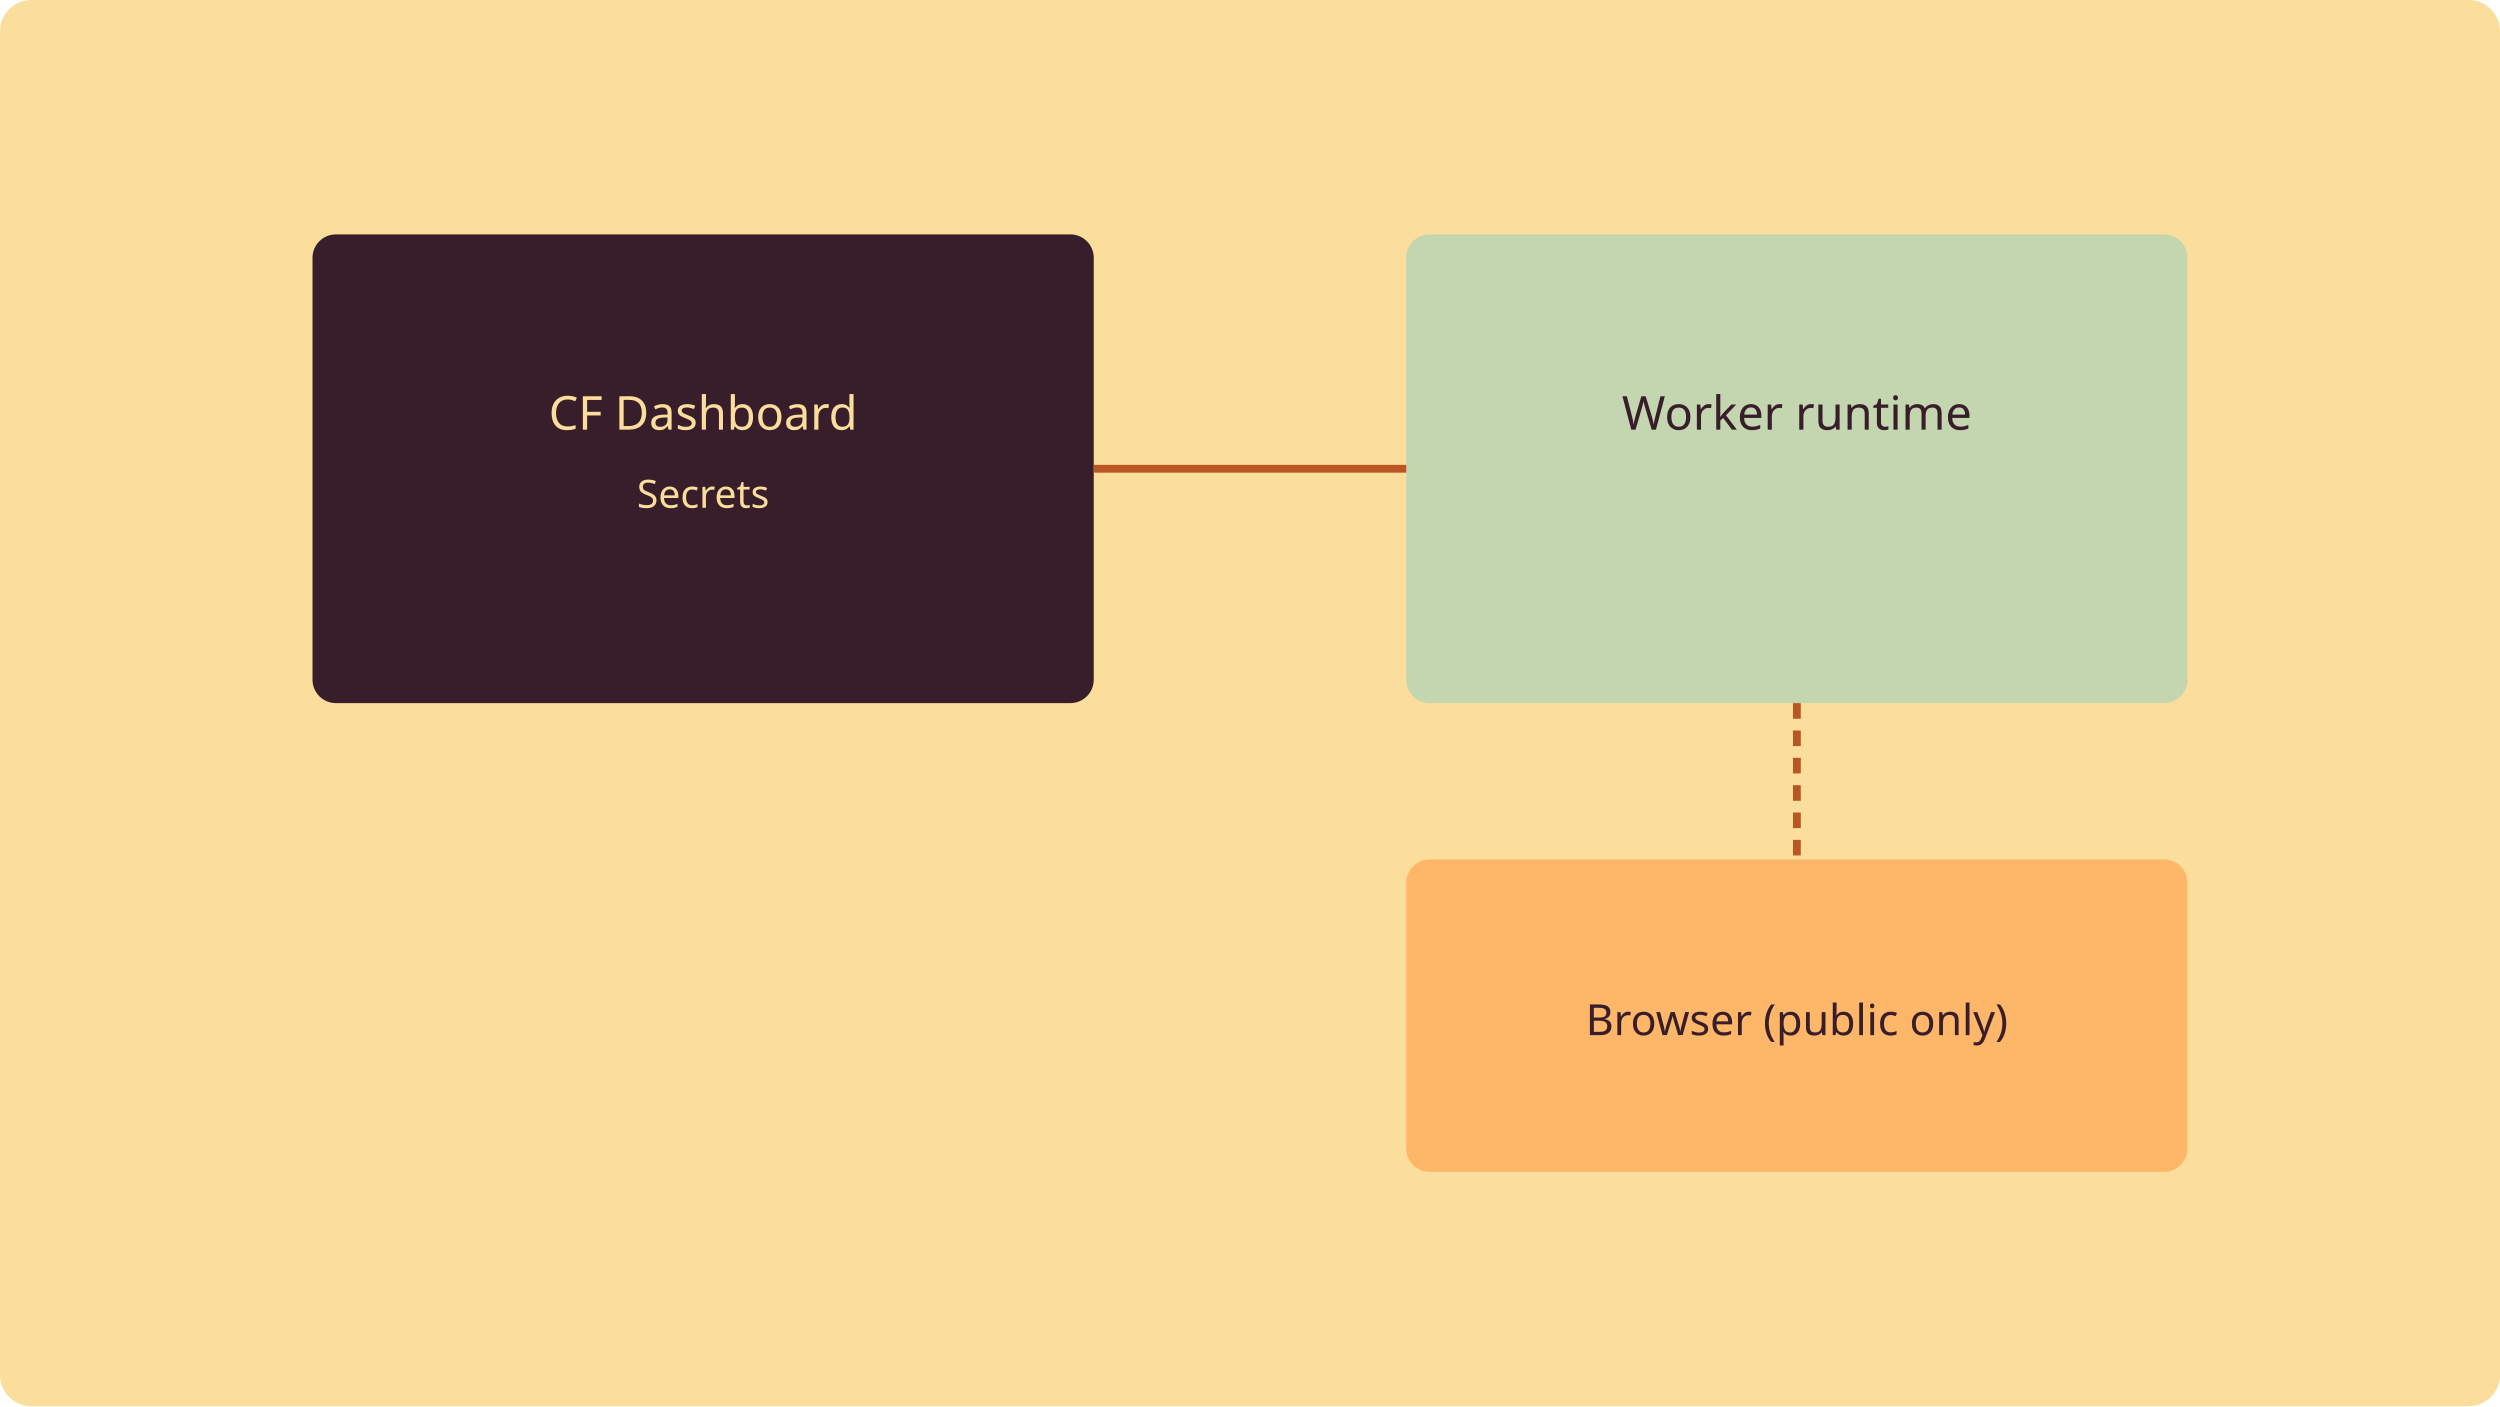
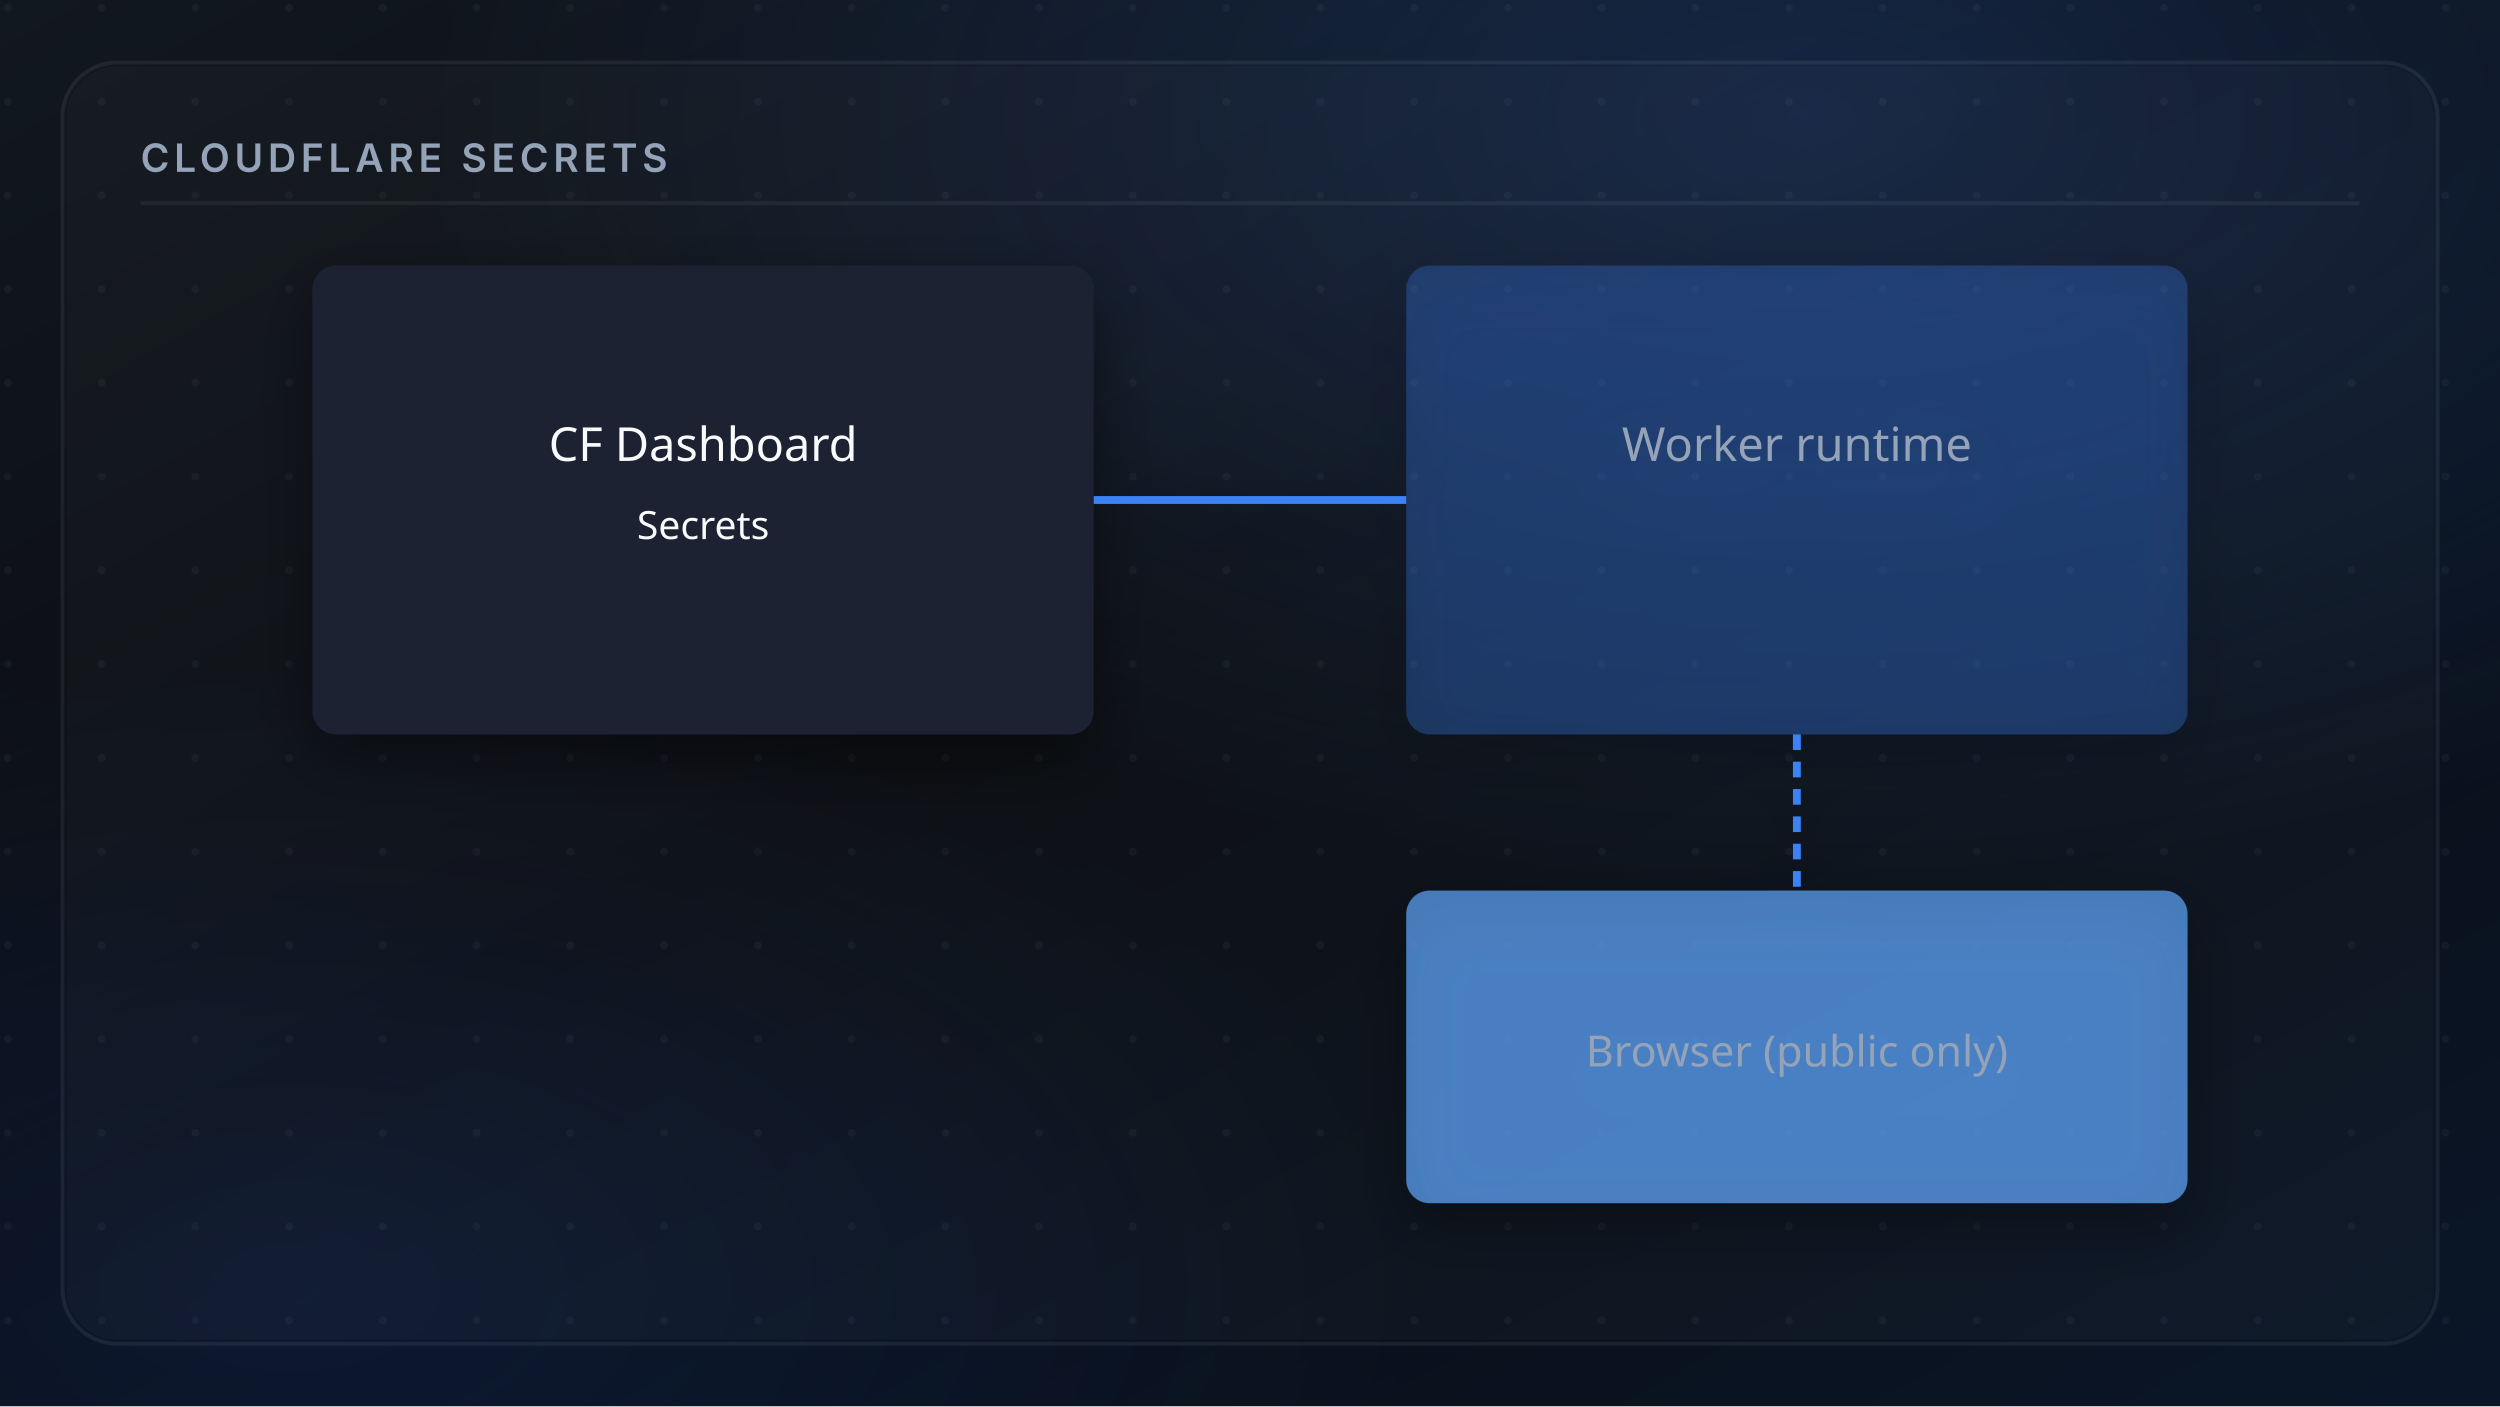
<svg xmlns="http://www.w3.org/2000/svg" viewBox="0 0 640 360" role="img" aria-labelledby="title-env-secrets-cloudflare desc-env-secrets-cloudflare">
-   <rect width="640" height="360" fill="#fcde9c" rx="8" />
-   <rect x="80" y="60" width="200" height="120" rx="6" fill="#381d2a" />
-   <text x="180" y="110" text-anchor="middle" fill="#fcde9c" font-size="12" font-family="system-ui">CF Dashboard</text>
-   <text x="180" y="130" text-anchor="middle" fill="#fcde9c" font-size="10" font-family="system-ui">Secrets</text>
-   <rect x="360" y="60" width="200" height="120" rx="6" fill="#c4d6b0" />
-   <text x="460" y="110" text-anchor="middle" fill="#381d2a" font-size="12" font-family="system-ui">Worker runtime</text>
-   <rect x="360" y="220" width="200" height="80" rx="6" fill="#ffa552" opacity="0.7" />
-   <text x="460" y="265" text-anchor="middle" fill="#381d2a" font-size="11" font-family="system-ui">Browser (public only)</text>
-   <path d="M280 120 H360" stroke="#ba5624" stroke-width="2" />
-   <path d="M460 180 L460 220" stroke="#ba5624" stroke-width="2" stroke-dasharray="4 3" />
+   <defs>
+     <linearGradient id="bg-envxsecretsxcloudflare" x1="0%" y1="0%" x2="100%" y2="100%">
+       <stop offset="0%" stop-color="#121820" />
+       <stop offset="45%" stop-color="#090b0f" />
+       <stop offset="100%" stop-color="#0a1628" />
+     </linearGradient>
+     <radialGradient id="glow-envxsecretsxcloudflare" cx="72%" cy="8%" r="55%">
+       <stop offset="0%" stop-color="rgba(59,130,246,0.22)" />
+       <stop offset="100%" stop-color="rgba(59,130,246,0)" />
+     </radialGradient>
+     <radialGradient id="glow2-envxsecretsxcloudflare" cx="12%" cy="92%" r="45%">
+       <stop offset="0%" stop-color="rgba(37,99,235,0.14)" />
+       <stop offset="100%" stop-color="rgba(37,99,235,0)" />
+     </radialGradient>
+     <pattern id="dots-envxsecretsxcloudflare" width="24" height="24" patternUnits="userSpaceOnUse">
+       <circle cx="2" cy="2" r="1" fill="rgba(148,163,184,0.12)" />
+     </pattern>
+     <filter id="soft-envxsecretsxcloudflare" x="-25%" y="-25%" width="150%" height="150%">
+       <feDropShadow dx="0" dy="6" stdDeviation="8" flood-color="#000000" flood-opacity="0.45" />
+     </filter>
+   </defs>
+   <rect width="640" height="360" fill="url(#bg-envxsecretsxcloudflare)" />
+   <rect width="640" height="360" fill="url(#glow-envxsecretsxcloudflare)" />
+   <rect width="640" height="360" fill="url(#glow2-envxsecretsxcloudflare)" />
+   <rect width="640" height="360" fill="url(#dots-envxsecretsxcloudflare)" opacity="0.55" />
+   <rect x="16" y="16" width="608" height="328" rx="14" fill="none" stroke="rgba(255,255,255,0.07)" />
+   <rect x="17" y="17" width="606" height="326" rx="13" fill="rgba(255,255,255,0.02)" />
+   <text x="36" y="44" fill="#94a3b8" font-family="Inter,system-ui,sans-serif" font-size="10" font-weight="600" letter-spacing="0.12em">CLOUDFLARE SECRETS</text>
+   <line x1="36" y1="52" x2="604" y2="52" stroke="rgba(255,255,255,0.06)" />
+   <g filter="url(#soft-envxsecretsxcloudflare)" transform="translate(0, 8)">
+     <rect x="80" y="60" width="200" height="120" rx="6" fill="#1a2230" />
+     <text x="180" y="110" text-anchor="middle" fill="#f8fafc" font-size="12" font-family="system-ui">CF Dashboard</text>
+     <text x="180" y="130" text-anchor="middle" fill="#f8fafc" font-size="10" font-family="system-ui">Secrets</text>
+     <rect x="360" y="60" width="200" height="120" rx="6" fill="rgba(59,130,246,0.28)" />
+     <text x="460" y="110" text-anchor="middle" fill="#94a3b8" font-size="12" font-family="system-ui">Worker runtime</text>
+     <rect x="360" y="220" width="200" height="80" rx="6" fill="#60a5fa" opacity="0.7" />
+     <text x="460" y="265" text-anchor="middle" fill="#94a3b8" font-size="11" font-family="system-ui">Browser (public only)</text>
+     <path d="M280 120 H360" stroke="#3b82f6" stroke-width="2" />
+     <path d="M460 180 L460 220" stroke="#3b82f6" stroke-width="2" stroke-dasharray="4 3" />
+   </g>
</svg>
